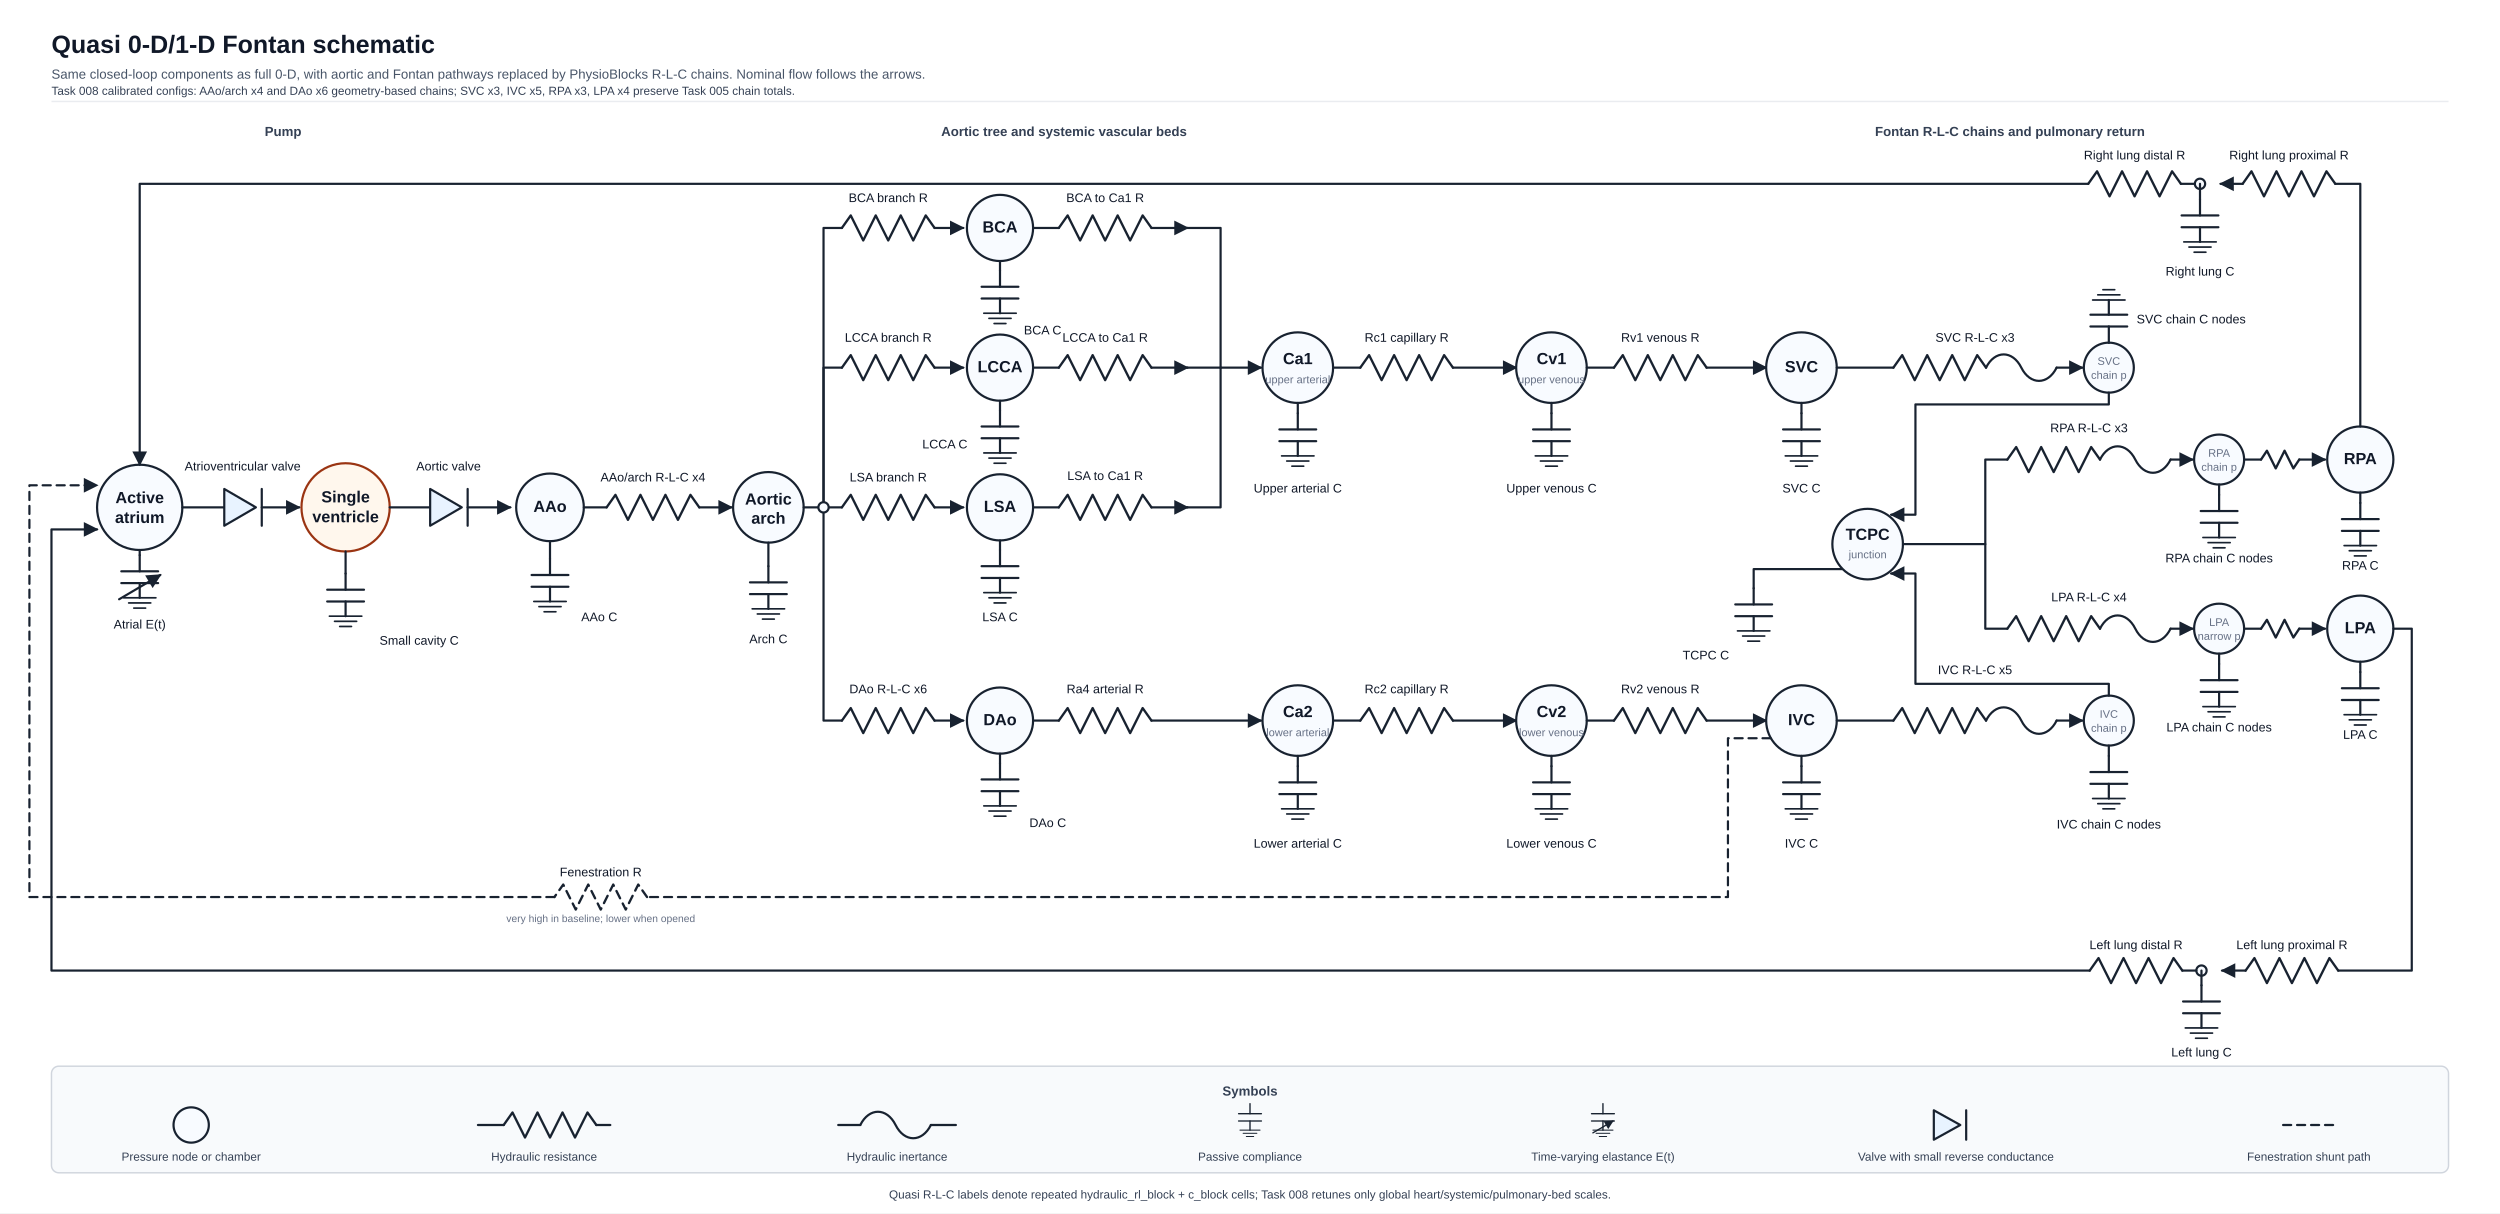
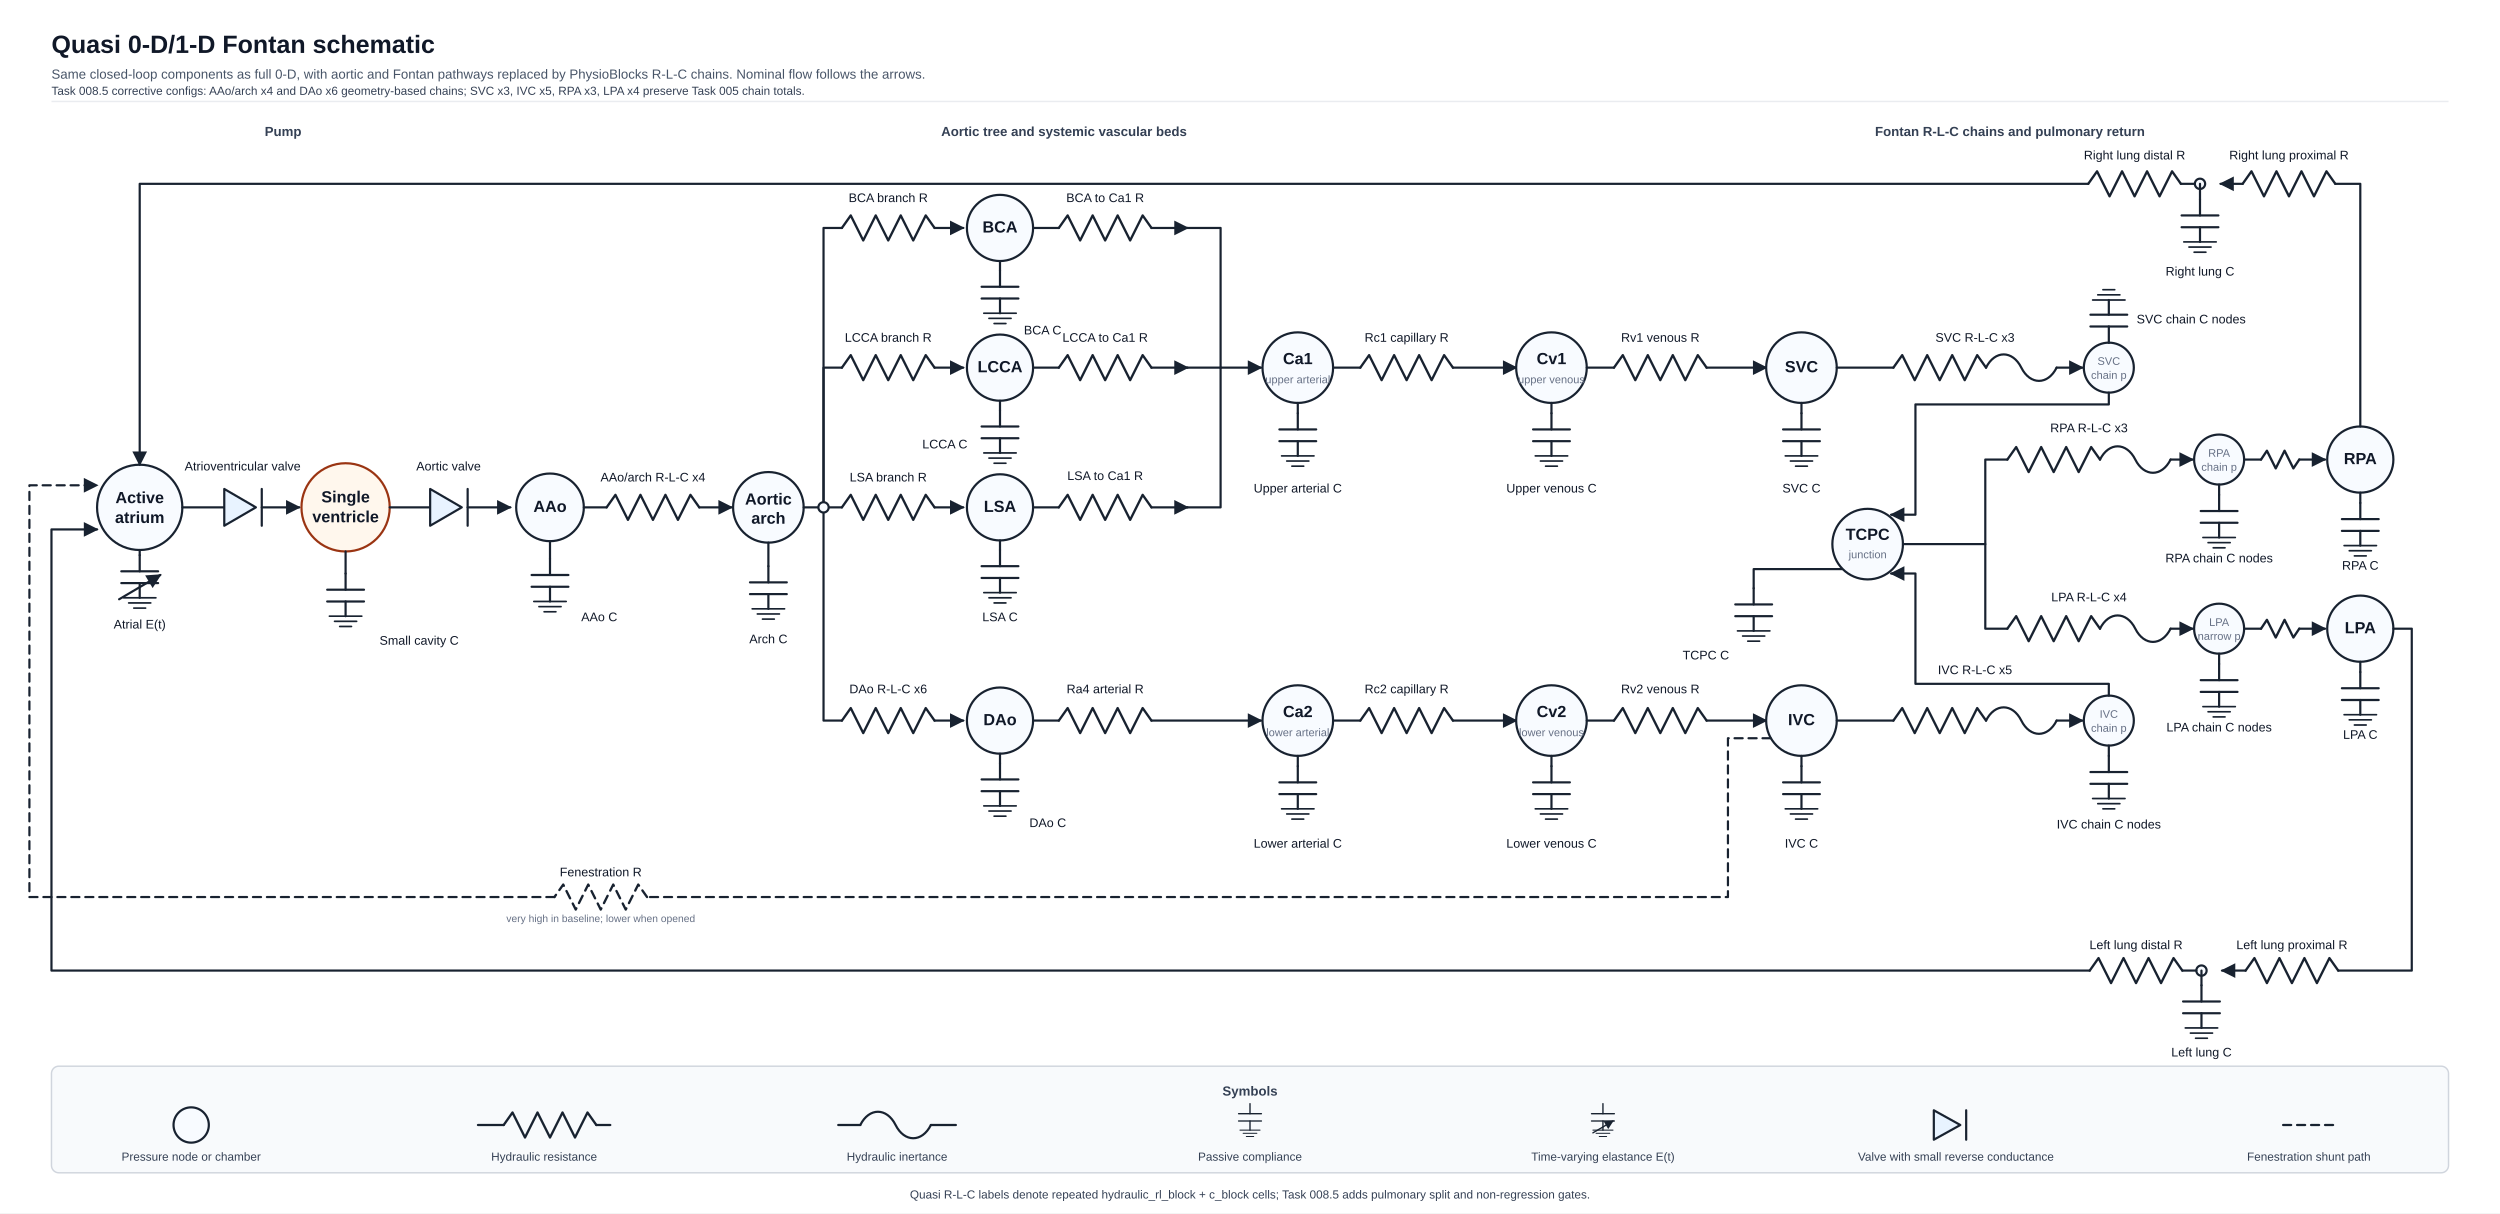
<svg xmlns="http://www.w3.org/2000/svg" width="3400" height="1650" viewBox="0 0 3400 1650" role="img" aria-labelledby="title desc">
  <defs>
    <marker id="arrow" viewBox="0 0 12 12" refX="10" refY="6" markerWidth="8" markerHeight="8" orient="auto-start-reverse">
      <path d="M 1 1 L 11 6 L 1 11 z" fill="#182230" />
    </marker>
    <style>
      .page { fill: #ffffff; }
      .title { font: 700 34px Arial, Helvetica, sans-serif; fill: #101828; }
      .subtitle { font: 18px Arial, Helvetica, sans-serif; fill: #475467; }
      .band-title { font: 700 18px Arial, Helvetica, sans-serif; fill: #344054; }
      .wire { fill: none; stroke: #182230; stroke-width: 3; stroke-linecap: round; stroke-linejoin: round; }
      .flow { fill: none; stroke: #182230; stroke-width: 3; stroke-linecap: round; stroke-linejoin: round; marker-end: url(#arrow); }
      .resistor { fill: none; stroke: #182230; stroke-width: 3.2; stroke-linecap: round; stroke-linejoin: round; }
      .inductor { fill: none; stroke: #182230; stroke-width: 3; stroke-linecap: round; stroke-linejoin: round; }
      .dash { stroke-dasharray: 11 8; }
      .node { fill: #f8fbff; stroke: #182230; stroke-width: 3; }
      .pump { fill: #fff7ed; stroke: #9a3412; stroke-width: 3; }
      .node-label { font: 700 22px Arial, Helvetica, sans-serif; fill: #101828; text-anchor: middle; dominant-baseline: middle; }
      .small { font: 15px Arial, Helvetica, sans-serif; fill: #667085; text-anchor: middle; dominant-baseline: middle; }
      .label { font: 17px Arial, Helvetica, sans-serif; fill: #101828; text-anchor: middle; dominant-baseline: middle; }
      .note { font: 14px Arial, Helvetica, sans-serif; fill: #667085; text-anchor: middle; dominant-baseline: middle; }
      .cap { fill: none; stroke: #182230; stroke-width: 3; stroke-linecap: round; }
      .ground { fill: none; stroke: #182230; stroke-width: 2.3; stroke-linecap: round; }
      .valve { fill: #e8f3ff; stroke: #182230; stroke-width: 3; stroke-linejoin: round; }
      .valve-line { stroke: #182230; stroke-width: 3; stroke-linecap: round; }
      .legend { fill: #f8fafc; stroke: #d0d5dd; stroke-width: 2; rx: 10; }
      .legend-text { font: 16px Arial, Helvetica, sans-serif; fill: #344054; dominant-baseline: middle; }
      .section-line { stroke: #eaecf0; stroke-width: 2; }
      .calibration { font: 16px Arial, Helvetica, sans-serif; fill: #344054; }
    </style>
    <g id="cap-down">
      <line x1="0" y1="0" x2="0" y2="22" class="wire" />
      <line x1="-25" y1="22" x2="25" y2="22" class="cap" />
      <line x1="-25" y1="38" x2="25" y2="38" class="cap" />
      <line x1="0" y1="38" x2="0" y2="58" class="wire" />
      <line x1="-22" y1="58" x2="22" y2="58" class="ground" />
      <line x1="-15" y1="65" x2="15" y2="65" class="ground" />
      <line x1="-8" y1="72" x2="8" y2="72" class="ground" />
    </g>
  </defs>
  <rect class="page" x="0" y="0" width="3400" height="1650" />
  <text class="title" x="70" y="72">Quasi 0-D/1-D Fontan schematic</text>
  <text class="subtitle" x="70" y="107">Same closed-loop components as full 0-D, with aortic and Fontan pathways replaced by PhysioBlocks R-L-C chains. Nominal flow follows the arrows.</text>
-   <text class="calibration" x="70" y="129">Task 008 calibrated configs: AAo/arch x4 and DAo x6 geometry-based chains; SVC x3, IVC x5, RPA x3, LPA x4 preserve Task 005 chain totals.</text>
+   <text class="calibration" x="70" y="129">Task 008.5 corrective configs: AAo/arch x4 and DAo x6 geometry-based chains; SVC x3, IVC x5, RPA x3, LPA x4 preserve Task 005 chain totals.</text>
  <line class="section-line" x1="70" y1="138" x2="3330" y2="138" />
  <text class="band-title" x="360" y="185">Pump</text>
  <text class="band-title" x="1280" y="185">Aortic tree and systemic vascular beds</text>
  <text class="band-title" x="2550" y="185">Fontan R-L-C chains and pulmonary return</text>
  <g transform="translate(0 80)">
    <circle class="node" cx="190" cy="610" r="58" />
    <text class="node-label" x="190" y="598">Active</text>
    <text class="node-label" x="190" y="625">atrium</text>
    <line class="wire" x1="190" y1="668" x2="190" y2="675" />
    <use href="#cap-down" transform="translate(190 675)" />
    <line class="flow" x1="162" y1="735" x2="218" y2="702" />
    <text class="label" x="190" y="770">Atrial E(t)</text>
    <line class="wire" x1="248" y1="610" x2="305" y2="610" />
    <polygon class="valve" points="305,585 305,635 348,610" />
    <line class="valve-line" x1="356" y1="585" x2="356" y2="635" />
    <line class="flow" x1="356" y1="610" x2="407" y2="610" />
    <text class="label" x="330" y="555">Atrioventricular valve</text>
    <circle class="pump" cx="470" cy="610" r="60" />
    <text class="node-label" x="470" y="597">Single</text>
    <text class="node-label" x="470" y="624">ventricle</text>
    <line class="wire" x1="470" y1="670" x2="470" y2="700" />
    <use href="#cap-down" transform="translate(470 700)" />
    <text class="label" x="570" y="792">Small cavity C</text>
    <line class="wire" x1="530" y1="610" x2="585" y2="610" />
    <polygon class="valve" points="585,585 585,635 628,610" />
    <line class="valve-line" x1="636" y1="585" x2="636" y2="635" />
    <line class="flow" x1="636" y1="610" x2="694" y2="610" />
    <text class="label" x="610" y="555">Aortic valve</text>
    <circle class="node" cx="748" cy="610" r="46" />
    <text class="node-label" x="748" y="610">AAo</text>
    <line class="wire" x1="748" y1="656" x2="748" y2="680" />
    <use href="#cap-down" transform="translate(748 680)" />
    <text class="label" x="815" y="760">AAo C</text>
    <line class="wire" x1="794" y1="610" x2="825" y2="610" />
    <polyline class="resistor" points="825,610 837,593 854,627 871,593 888,627 905,593 922,627 939,593 951,610" />
    <line class="flow" x1="951" y1="610" x2="995" y2="610" />
    <text class="label" x="888" y="570">AAo/arch R-L-C x4</text>
    <circle class="node" cx="1045" cy="610" r="48" />
    <text class="node-label" x="1045" y="600">Aortic</text>
    <text class="node-label" x="1045" y="626">arch</text>
    <line class="wire" x1="1045" y1="658" x2="1045" y2="690" />
    <use href="#cap-down" transform="translate(1045 690)" />
    <text class="label" x="1045" y="790">Arch C</text>
    <path class="wire" d="M 1093 610 L 1120 610 L 1120 230 L 1145 230" />
    <path class="wire" d="M 1120 610 L 1120 420 L 1145 420" />
    <path class="wire" d="M 1120 610 L 1145 610" />
    <path class="wire" d="M 1120 610 L 1120 900 L 1145 900" />
    <circle class="node" cx="1120" cy="610" r="7" />
    <polyline class="resistor" points="1145,230 1157,213 1174,247 1191,213 1208,247 1225,213 1242,247 1259,213 1271,230" />
    <line class="flow" x1="1271" y1="230" x2="1310" y2="230" />
    <text class="label" x="1208" y="190">BCA branch R</text>
    <circle class="node" cx="1360" cy="230" r="45" />
    <text class="node-label" x="1360" y="230">BCA</text>
    <line class="wire" x1="1360" y1="275" x2="1360" y2="288" />
    <use href="#cap-down" transform="translate(1360 288)" />
    <text class="label" x="1418" y="370">BCA C</text>
    <line class="wire" x1="1405" y1="230" x2="1440" y2="230" />
    <polyline class="resistor" points="1440,230 1452,213 1469,247 1486,213 1503,247 1520,213 1537,247 1554,213 1566,230" />
    <line class="flow" x1="1566" y1="230" x2="1615" y2="230" />
    <text class="label" x="1503" y="190">BCA to Ca1 R</text>
    <polyline class="resistor" points="1145,420 1157,403 1174,437 1191,403 1208,437 1225,403 1242,437 1259,403 1271,420" />
    <line class="flow" x1="1271" y1="420" x2="1310" y2="420" />
    <text class="label" x="1208" y="380">LCCA branch R</text>
    <circle class="node" cx="1360" cy="420" r="45" />
    <text class="node-label" x="1360" y="420">LCCA</text>
    <line class="wire" x1="1360" y1="465" x2="1360" y2="478" />
    <use href="#cap-down" transform="translate(1360 478)" />
    <text class="label" x="1285" y="525">LCCA C</text>
    <line class="wire" x1="1405" y1="420" x2="1440" y2="420" />
    <polyline class="resistor" points="1440,420 1452,403 1469,437 1486,403 1503,437 1520,403 1537,437 1554,403 1566,420" />
    <line class="flow" x1="1566" y1="420" x2="1615" y2="420" />
    <text class="label" x="1503" y="380">LCCA to Ca1 R</text>
    <polyline class="resistor" points="1145,610 1157,593 1174,627 1191,593 1208,627 1225,593 1242,627 1259,593 1271,610" />
    <line class="flow" x1="1271" y1="610" x2="1310" y2="610" />
    <text class="label" x="1208" y="570">LSA branch R</text>
    <circle class="node" cx="1360" cy="610" r="45" />
    <text class="node-label" x="1360" y="610">LSA</text>
    <line class="wire" x1="1360" y1="655" x2="1360" y2="668" />
    <use href="#cap-down" transform="translate(1360 668)" />
    <text class="label" x="1360" y="760">LSA C</text>
    <line class="wire" x1="1405" y1="610" x2="1440" y2="610" />
    <polyline class="resistor" points="1440,610 1452,593 1469,627 1486,593 1503,627 1520,593 1537,627 1554,593 1566,610" />
    <line class="flow" x1="1566" y1="610" x2="1615" y2="610" />
    <text class="label" x="1503" y="568">LSA to Ca1 R</text>
    <path class="wire" d="M 1615 230 L 1660 230 L 1660 420" />
    <path class="wire" d="M 1615 420 L 1660 420" />
    <path class="wire" d="M 1615 610 L 1660 610 L 1660 420" />
    <line class="flow" x1="1660" y1="420" x2="1715" y2="420" />
    <circle class="node" cx="1765" cy="420" r="48" />
    <text class="node-label" x="1765" y="409">Ca1</text>
    <text class="small" x="1765" y="437">upper arterial</text>
    <line class="wire" x1="1765" y1="468" x2="1765" y2="482" />
    <use href="#cap-down" transform="translate(1765 482)" />
    <text class="label" x="1765" y="585">Upper arterial C</text>
    <line class="wire" x1="1813" y1="420" x2="1850" y2="420" />
    <polyline class="resistor" points="1850,420 1862,403 1879,437 1896,403 1913,437 1930,403 1947,437 1964,403 1976,420" />
    <line class="flow" x1="1976" y1="420" x2="2062" y2="420" />
    <text class="label" x="1913" y="380">Rc1 capillary R</text>
    <circle class="node" cx="2110" cy="420" r="48" />
    <text class="node-label" x="2110" y="409">Cv1</text>
    <text class="small" x="2110" y="437">upper venous</text>
    <line class="wire" x1="2110" y1="468" x2="2110" y2="482" />
    <use href="#cap-down" transform="translate(2110 482)" />
    <text class="label" x="2110" y="585">Upper venous C</text>
    <line class="wire" x1="2158" y1="420" x2="2195" y2="420" />
    <polyline class="resistor" points="2195,420 2207,403 2224,437 2241,403 2258,437 2275,403 2292,437 2309,403 2321,420" />
    <line class="flow" x1="2321" y1="420" x2="2402" y2="420" />
    <text class="label" x="2258" y="380">Rv1 venous R</text>
    <circle class="node" cx="2450" cy="420" r="48" />
    <text class="node-label" x="2450" y="420">SVC</text>
    <line class="wire" x1="2450" y1="468" x2="2450" y2="482" />
    <use href="#cap-down" transform="translate(2450 482)" />
    <text class="label" x="2450" y="585">SVC C</text>
    <polyline class="resistor" points="1145,900 1157,883 1174,917 1191,883 1208,917 1225,883 1242,917 1259,883 1271,900" />
    <line class="flow" x1="1271" y1="900" x2="1310" y2="900" />
    <text class="label" x="1208" y="858">DAo R-L-C x6</text>
    <circle class="node" cx="1360" cy="900" r="45" />
    <text class="node-label" x="1360" y="900">DAo</text>
    <line class="wire" x1="1360" y1="945" x2="1360" y2="958" />
    <use href="#cap-down" transform="translate(1360 958)" />
    <text class="label" x="1425" y="1040">DAo C</text>
    <line class="wire" x1="1405" y1="900" x2="1440" y2="900" />
    <polyline class="resistor" points="1440,900 1452,883 1469,917 1486,883 1503,917 1520,883 1537,917 1554,883 1566,900" />
    <line class="flow" x1="1566" y1="900" x2="1715" y2="900" />
    <text class="label" x="1503" y="858">Ra4 arterial R</text>
    <circle class="node" cx="1765" cy="900" r="48" />
    <text class="node-label" x="1765" y="889">Ca2</text>
    <text class="small" x="1765" y="917">lower arterial</text>
    <line class="wire" x1="1765" y1="948" x2="1765" y2="962" />
    <use href="#cap-down" transform="translate(1765 962)" />
    <text class="label" x="1765" y="1068">Lower arterial C</text>
    <line class="wire" x1="1813" y1="900" x2="1850" y2="900" />
    <polyline class="resistor" points="1850,900 1862,883 1879,917 1896,883 1913,917 1930,883 1947,917 1964,883 1976,900" />
    <line class="flow" x1="1976" y1="900" x2="2062" y2="900" />
    <text class="label" x="1913" y="858">Rc2 capillary R</text>
    <circle class="node" cx="2110" cy="900" r="48" />
    <text class="node-label" x="2110" y="889">Cv2</text>
    <text class="small" x="2110" y="917">lower venous</text>
    <line class="wire" x1="2110" y1="948" x2="2110" y2="962" />
    <use href="#cap-down" transform="translate(2110 962)" />
    <text class="label" x="2110" y="1068">Lower venous C</text>
    <line class="wire" x1="2158" y1="900" x2="2195" y2="900" />
    <polyline class="resistor" points="2195,900 2207,883 2224,917 2241,883 2258,917 2275,883 2292,917 2309,883 2321,900" />
    <line class="flow" x1="2321" y1="900" x2="2402" y2="900" />
    <text class="label" x="2258" y="858">Rv2 venous R</text>
    <circle class="node" cx="2450" cy="900" r="48" />
    <text class="node-label" x="2450" y="900">IVC</text>
    <line class="wire" x1="2450" y1="948" x2="2450" y2="962" />
    <use href="#cap-down" transform="translate(2450 962)" />
    <text class="label" x="2450" y="1068">IVC C</text>
    <circle class="node" cx="2540" cy="660" r="48" />
    <text class="node-label" x="2540" y="648">TCPC</text>
    <text class="small" x="2540" y="675">junction</text>
    <path class="wire" d="M 2505 694 L 2385 694 L 2385 720" />
    <use href="#cap-down" transform="translate(2385 720)" />
    <text class="label" x="2320" y="812">TCPC C</text>
    <path class="wire" d="M 2498 420 L 2575 420" />
    <polyline class="resistor" points="2575,420 2587,403 2604,437 2621,403 2638,437 2655,403 2672,437 2689,403 2701,420" />
    <path class="inductor" d="M 2701 420 C 2713 396 2737 396 2749 420 C 2761 444 2785 444 2797 420" />
    <line class="flow" x1="2797" y1="420" x2="2832" y2="420" />
    <text class="label" x="2686" y="380">SVC R-L-C x3</text>
    <circle class="node" cx="2868" cy="420" r="34" />
    <text class="small" x="2868" y="412">SVC</text>
    <text class="small" x="2868" y="431">chain p</text>
    <line class="wire" x1="2868" y1="386" x2="2868" y2="386" />
    <use href="#cap-down" transform="translate(2868 386) rotate(180)" />
    <text class="label" x="2980" y="355">SVC chain C nodes</text>
    <path class="flow" d="M 2868 454 L 2868 470 L 2605 470 L 2605 620 L 2572 620" />
    <path class="wire" d="M 2498 900 L 2575 900" />
    <polyline class="resistor" points="2575,900 2587,883 2604,917 2621,883 2638,917 2655,883 2672,917 2689,883 2701,900" />
    <path class="inductor" d="M 2701 900 C 2713 876 2737 876 2749 900 C 2761 924 2785 924 2797 900" />
    <line class="flow" x1="2797" y1="900" x2="2832" y2="900" />
    <text class="label" x="2686" y="832">IVC R-L-C x5</text>
    <circle class="node" cx="2868" cy="900" r="34" />
    <text class="small" x="2868" y="892">IVC</text>
    <text class="small" x="2868" y="911">chain p</text>
    <line class="wire" x1="2868" y1="934" x2="2868" y2="948" />
    <use href="#cap-down" transform="translate(2868 948)" />
    <text class="label" x="2868" y="1042">IVC chain C nodes</text>
    <path class="flow" d="M 2868 866 L 2868 850 L 2605 850 L 2605 700 L 2572 700" />
    <path class="wire" d="M 2588 660 L 2700 660 L 2700 545 L 2730 545" />
    <polyline class="resistor" points="2730,545 2742,528 2759,562 2776,528 2793,562 2810,528 2827,562 2844,528 2856,545" />
    <path class="inductor" d="M 2856 545 C 2868 521 2892 521 2904 545 C 2916 569 2940 569 2952 545" />
    <line class="flow" x1="2952" y1="545" x2="2982" y2="545" />
    <text class="label" x="2841" y="503">RPA R-L-C x3</text>
    <circle class="node" cx="3018" cy="545" r="34" />
    <text class="small" x="3018" y="537">RPA</text>
    <text class="small" x="3018" y="556">chain p</text>
    <line class="wire" x1="3018" y1="579" x2="3018" y2="593" />
    <use href="#cap-down" transform="translate(3018 593)" />
    <text class="label" x="3018" y="680">RPA chain C nodes</text>
    <line class="wire" x1="3052" y1="545" x2="3075" y2="545" />
    <polyline class="resistor" points="3075,545 3083,533 3095,557 3107,533 3119,557 3127,545" />
    <line class="flow" x1="3127" y1="545" x2="3162" y2="545" />
    <circle class="node" cx="3210" cy="545" r="45" />
    <text class="node-label" x="3210" y="545">RPA</text>
    <line class="wire" x1="3210" y1="590" x2="3210" y2="604" />
    <use href="#cap-down" transform="translate(3210 604)" />
    <text class="label" x="3210" y="690">RPA C</text>
    <path class="wire" d="M 2700 660 L 2700 775 L 2730 775" />
    <polyline class="resistor" points="2730,775 2742,758 2759,792 2776,758 2793,792 2810,758 2827,792 2844,758 2856,775" />
    <path class="inductor" d="M 2856 775 C 2868 751 2892 751 2904 775 C 2916 799 2940 799 2952 775" />
    <line class="flow" x1="2952" y1="775" x2="2982" y2="775" />
    <text class="label" x="2841" y="733">LPA R-L-C x4</text>
    <circle class="node" cx="3018" cy="775" r="34" />
    <text class="small" x="3018" y="767">LPA</text>
    <text class="small" x="3018" y="786">narrow p</text>
    <line class="wire" x1="3018" y1="809" x2="3018" y2="823" />
    <use href="#cap-down" transform="translate(3018 823)" />
    <text class="label" x="3018" y="910">LPA chain C nodes</text>
    <line class="wire" x1="3052" y1="775" x2="3075" y2="775" />
    <polyline class="resistor" points="3075,775 3083,763 3095,787 3107,763 3119,787 3127,775" />
    <line class="flow" x1="3127" y1="775" x2="3162" y2="775" />
    <circle class="node" cx="3210" cy="775" r="45" />
    <text class="node-label" x="3210" y="775">LPA</text>
    <line class="wire" x1="3210" y1="820" x2="3210" y2="834" />
    <use href="#cap-down" transform="translate(3210 834)" />
    <text class="label" x="3210" y="920">LPA C</text>
    <path class="wire" d="M 3210 500 L 3210 170 L 3176 170" />
    <polyline class="resistor" points="3176,170 3164,153 3147,187 3130,153 3113,187 3096,153 3079,187 3062,153 3050,170" />
    <line class="flow" x1="3050" y1="170" x2="3020" y2="170" />
    <circle class="node" cx="2992" cy="170" r="7" />
    <line class="wire" x1="2992" y1="170" x2="2992" y2="191" />
    <use href="#cap-down" transform="translate(2992 191)" />
    <line class="wire" x1="2985" y1="170" x2="2966" y2="170" />
    <polyline class="resistor" points="2966,170 2954,153 2937,187 2920,153 2903,187 2886,153 2869,187 2852,153 2840,170" />
    <path class="flow" d="M 2840 170 L 190 170 L 190 552" />
    <text class="label" x="3113" y="132">Right lung proximal R</text>
    <text class="label" x="2903" y="132">Right lung distal R</text>
    <text class="label" x="2992" y="290">Right lung C</text>
    <path class="wire" d="M 3255 775 L 3280 775 L 3280 1240 L 3180 1240" />
    <polyline class="resistor" points="3180,1240 3168,1223 3151,1257 3134,1223 3117,1257 3100,1223 3083,1257 3066,1223 3054,1240" />
    <line class="flow" x1="3054" y1="1240" x2="3022" y2="1240" />
    <circle class="node" cx="2994" cy="1240" r="7" />
    <line class="wire" x1="2994" y1="1240" x2="2994" y2="1260" />
    <use href="#cap-down" transform="translate(2994 1260)" />
    <line class="wire" x1="2987" y1="1240" x2="2968" y2="1240" />
    <polyline class="resistor" points="2968,1240 2956,1223 2939,1257 2922,1223 2905,1257 2888,1223 2871,1257 2854,1223 2842,1240" />
    <path class="flow" d="M 2842 1240 L 70 1240 L 70 640 L 132 640" />
    <text class="label" x="3117" y="1206">Left lung proximal R</text>
    <text class="label" x="2905" y="1206">Left lung distal R</text>
    <text class="label" x="2994" y="1352">Left lung C</text>
    <path class="wire dash" d="M 2408 924 L 2350 924 L 2350 1140 L 880 1140" />
    <polyline class="resistor dash" points="880,1140 868,1123 851,1157 834,1123 817,1157 800,1123 783,1157 766,1123 754,1140" />
    <path class="flow dash" d="M 754 1140 L 40 1140 L 40 580 L 132 580" />
    <text class="label" x="817" y="1107">Fenestration R</text>
    <text class="note" x="817" y="1170">very high in baseline; lower when opened</text>
    <rect class="legend" x="70" y="1370" width="3260" height="145" />
    <text class="band-title" x="1700" y="1410" text-anchor="middle">Symbols</text>
    <circle class="node" cx="260" cy="1450" r="24" />
    <text class="legend-text" x="260" y="1494" text-anchor="middle">Pressure node or chamber</text>
    <line class="wire" x1="650" y1="1450" x2="685" y2="1450" />
    <polyline class="resistor" points="685,1450 697,1433 714,1467 731,1433 748,1467 765,1433 782,1467 799,1433 811,1450" />
    <line class="wire" x1="811" y1="1450" x2="830" y2="1450" />
    <text class="legend-text" x="740" y="1494" text-anchor="middle">Hydraulic resistance</text>
    <line class="wire" x1="1140" y1="1450" x2="1170" y2="1450" />
    <path class="inductor" d="M 1170 1450 C 1182 1426 1206 1426 1218 1450 C 1230 1474 1254 1474 1266 1450" />
    <line class="wire" x1="1266" y1="1450" x2="1300" y2="1450" />
    <text class="legend-text" x="1220" y="1494" text-anchor="middle">Hydraulic inertance</text>
    <g transform="translate(1700 1421) scale(.62)">
      <use href="#cap-down" />
    </g>
    <text class="legend-text" x="1700" y="1494" text-anchor="middle">Passive compliance</text>
    <g transform="translate(2180 1421) scale(.62)">
      <use href="#cap-down" />
      <line class="flow" x1="-22" y1="64" x2="22" y2="38" />
    </g>
    <text class="legend-text" x="2180" y="1494" text-anchor="middle">Time-varying elastance E(t)</text>
    <polygon class="valve" points="2630,1430 2630,1470 2666,1450" />
    <line class="valve-line" x1="2674" y1="1430" x2="2674" y2="1470" />
    <text class="legend-text" x="2660" y="1494" text-anchor="middle">Valve with small reverse conductance</text>
    <line class="wire dash" x1="3105" y1="1450" x2="3175" y2="1450" />
    <text class="legend-text" x="3140" y="1494" text-anchor="middle">Fenestration shunt path</text>
-     <text class="calibration" x="1700" y="1550" text-anchor="middle">Quasi R-L-C labels denote repeated hydraulic_rl_block + c_block cells; Task 008 retunes only global heart/systemic/pulmonary-bed scales.</text>
+     <text class="calibration" x="1700" y="1550" text-anchor="middle">Quasi R-L-C labels denote repeated hydraulic_rl_block + c_block cells; Task 008.5 adds pulmonary split and non-regression gates.</text>
  </g>
</svg>
